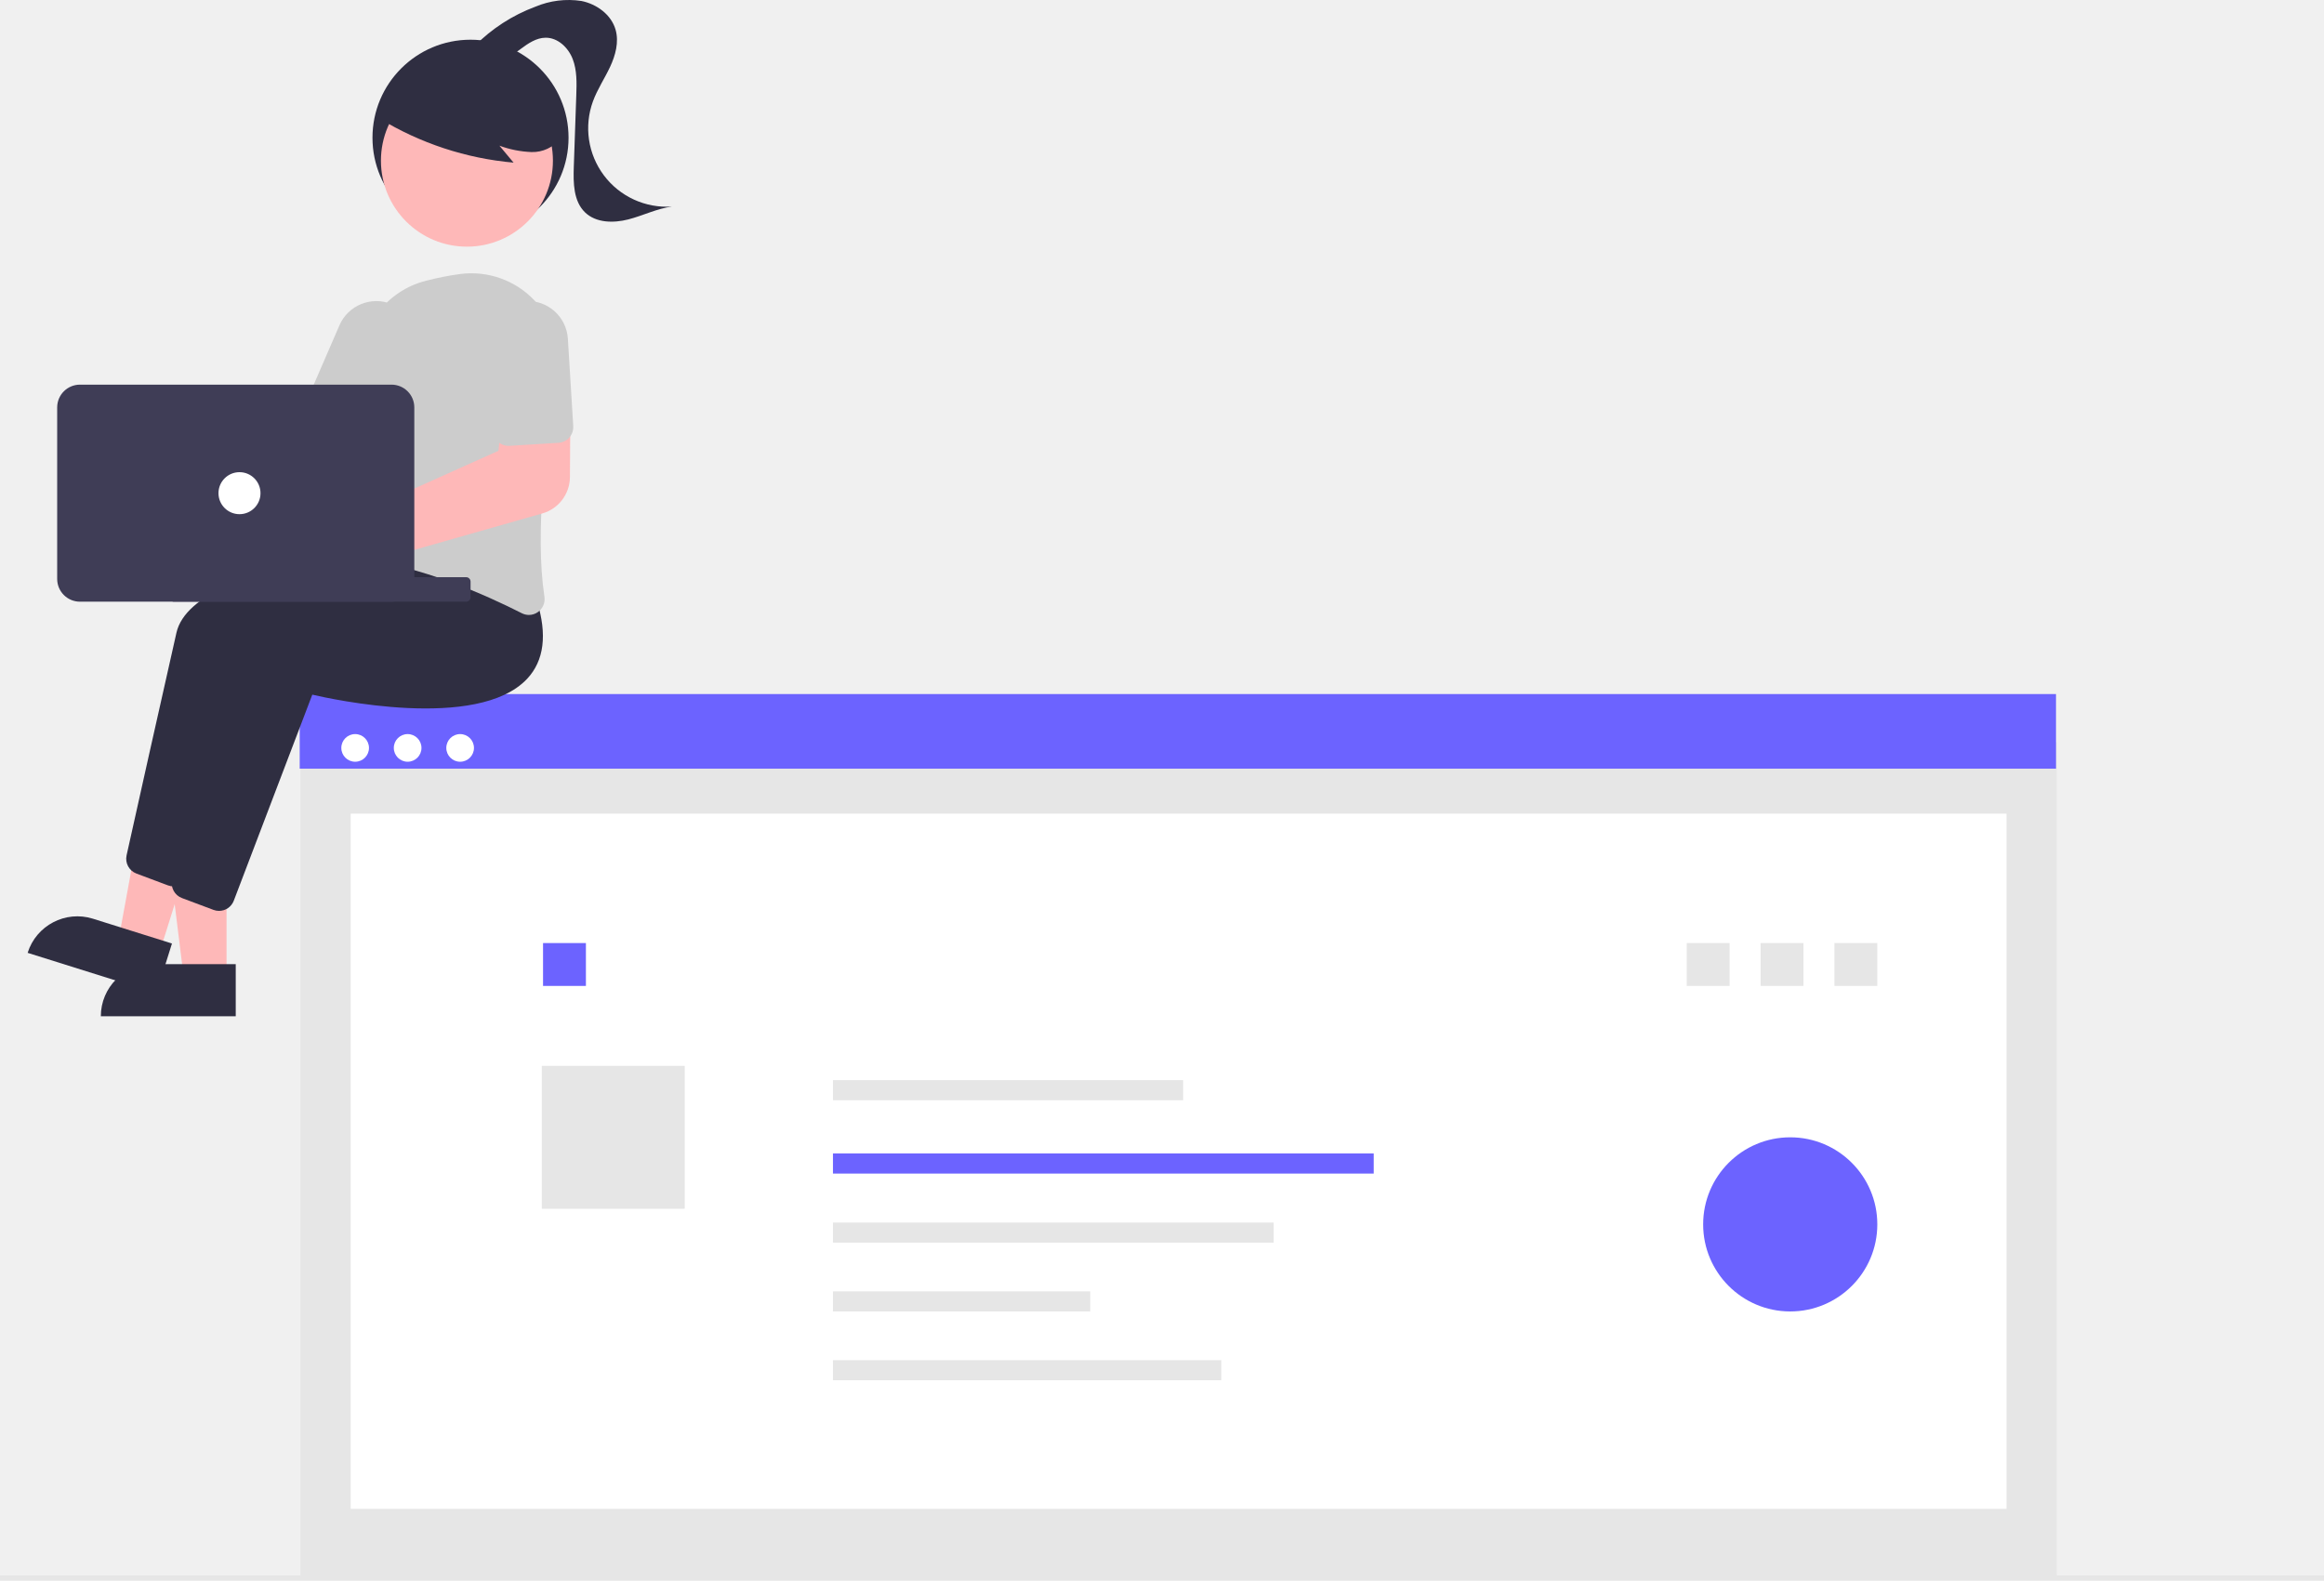
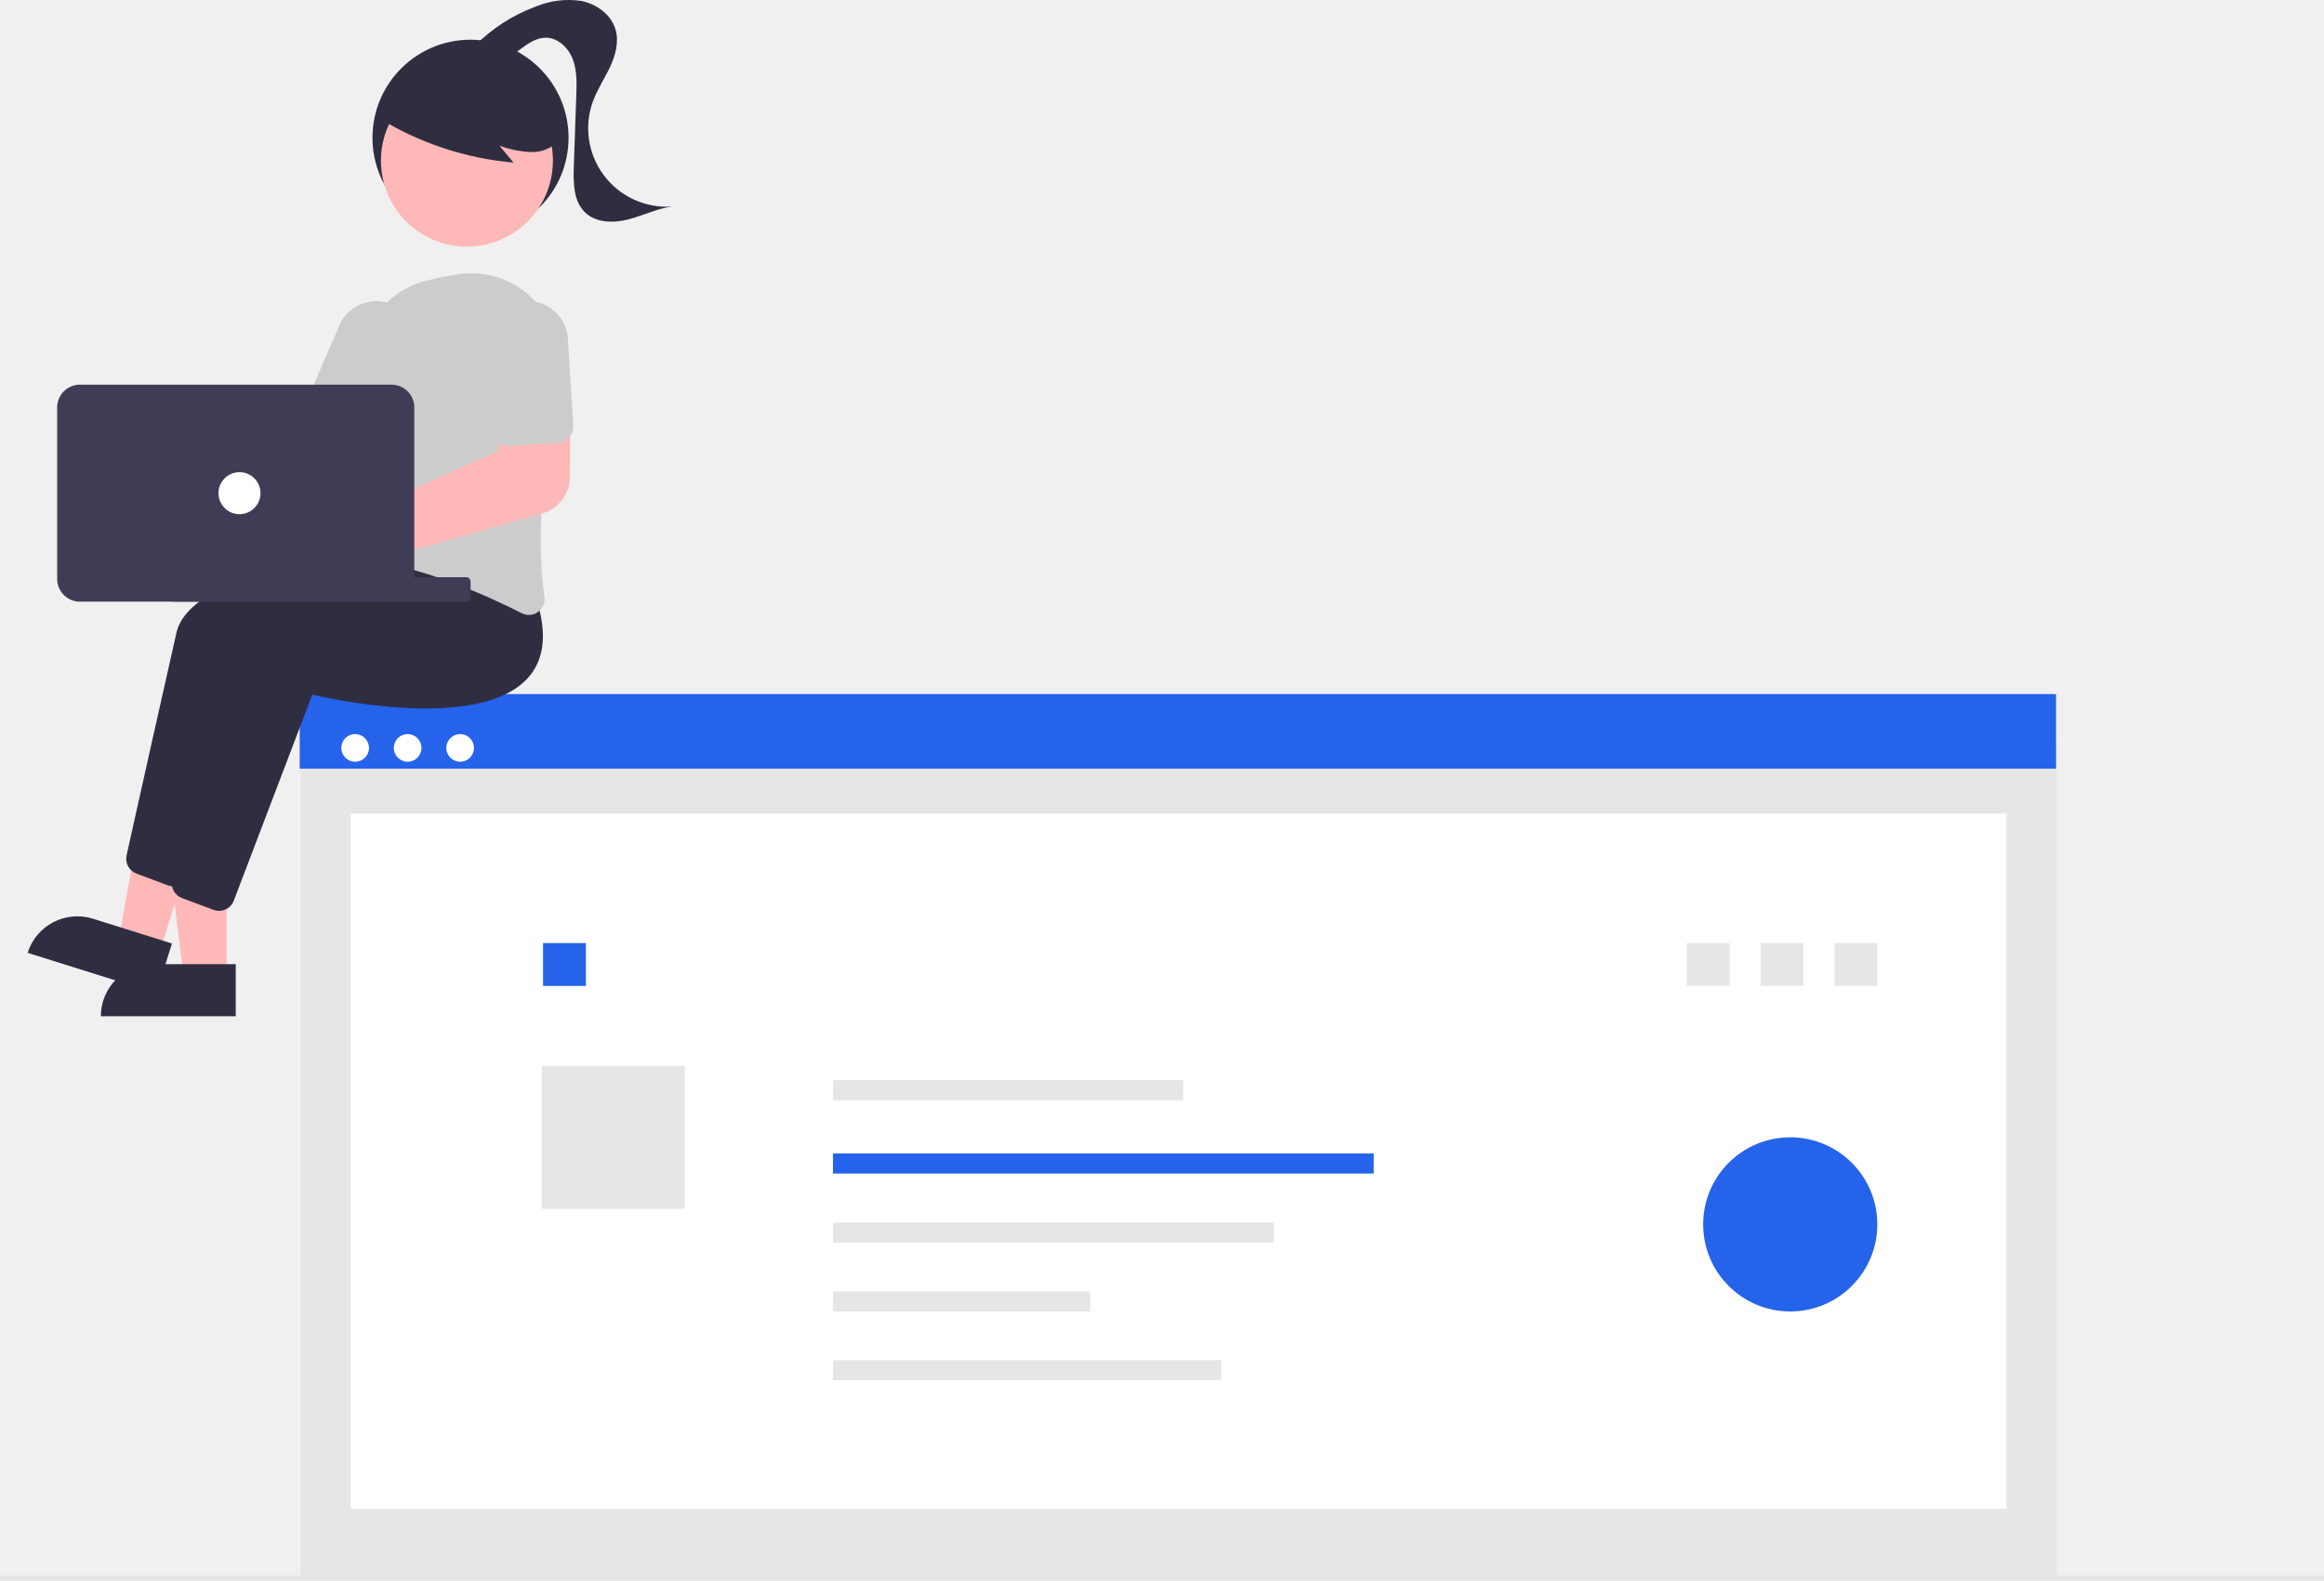
<svg xmlns="http://www.w3.org/2000/svg" id="a00b719f-590c-42c2-94d0-7f3bb3640666" data-name="Layer 1" width="931" height="633.235" viewBox="0 0 931 633.235">
  <g id="a2bfc056-849c-4ec6-91e1-f91319e9ec32" data-name="Group 41">
    <rect id="a3c1d3c4-4e90-4475-ab67-d6aa194b0cda" data-name="Rectangle 62" x="120.363" y="297.375" width="703.576" height="333.859" fill="#e6e6e6" />
    <rect id="e222743c-d215-4483-8b06-896263acb449" data-name="Rectangle 75" x="140.482" y="326.004" width="663.339" height="278.549" fill="#fff" />
    <rect id="a5e02001-7de0-497e-bd39-9bc4e3f553c3" data-name="Rectangle 76" x="675.712" y="377.851" width="17.177" height="17.177" fill="#e6e6e6" />
-     <rect id="a818f6b2-9049-4be6-858a-9eef7b067dda" data-name="Rectangle 77" x="217.543" y="377.851" width="17.177" height="17.177" fill="#6c63ff" />
+     <rect id="a818f6b2-9049-4be6-858a-9eef7b067dda" data-name="Rectangle 77" x="217.543" y="377.851" width="17.177" height="17.177" fill="#2563EB" />
    <rect id="e2dc3e68-3640-4751-a187-2d32846d30c0" data-name="Rectangle 78" x="217.046" y="427.053" width="57.258" height="57.258" fill="#e6e6e6" />
-     <rect id="a0ba3db0-8b31-4423-a256-2a0dc53933ae" data-name="Rectangle 80" x="120.063" y="278.086" width="703.576" height="29.89" fill="#6c63ff" />
+     <rect id="a0ba3db0-8b31-4423-a256-2a0dc53933ae" data-name="Rectangle 80" x="120.063" y="278.086" width="703.576" height="29.89" fill="#2563EB" />
    <circle id="bb2c25e8-a4f5-477f-938a-ba2f4a6c137d" data-name="Ellipse 90" cx="142.275" cy="299.662" r="5.54" fill="#fff" />
    <circle id="eb283697-d5f2-44f6-a11b-2e5adde2f565" data-name="Ellipse 91" cx="163.303" cy="299.662" r="5.54" fill="#fff" />
    <circle id="e7e312b6-8acc-452e-9cd4-4f6349f5007f" data-name="Ellipse 92" cx="184.332" cy="299.662" r="5.54" fill="#fff" />
    <rect id="a0963db8-a572-4a40-8f57-be0fd9c2d8c3" data-name="Rectangle 60" y="631.235" width="931" height="2" fill="#e6e6e6" />
    <rect id="b36c2a8e-a9be-4d37-810e-923692d19cdb" data-name="Rectangle 81" x="333.688" y="432.78" width="140.281" height="8.053" fill="#e6e6e6" />
-     <rect id="aa1d26da-49a8-41de-8cb5-b8f8184fe0ae" data-name="Rectangle 82" x="333.688" y="462.154" width="216.625" height="8.053" fill="#6c63ff" />
+     <rect id="aa1d26da-49a8-41de-8cb5-b8f8184fe0ae" data-name="Rectangle 82" x="333.688" y="462.154" width="216.625" height="8.053" fill="#2563EB" />
    <rect id="ac31809e-ecba-4f59-90db-296bd3050334" data-name="Rectangle 83" x="333.688" y="489.827" width="176.544" height="8.053" fill="#e6e6e6" />
    <rect id="b84288f0-dbbf-4761-bd75-4b898461b36c" data-name="Rectangle 84" x="333.688" y="517.398" width="103.064" height="8.053" fill="#e6e6e6" />
    <rect id="bd93c4e7-cb78-4a87-ab16-23d001bc2737" data-name="Rectangle 85" x="333.688" y="544.967" width="155.55" height="8.053" fill="#e6e6e6" />
    <rect id="bba4eb33-6fa2-4df7-a8d1-83644e8e5d67" data-name="Rectangle 88" x="705.296" y="377.851" width="17.177" height="17.177" fill="#e6e6e6" />
    <rect id="f2a4bb2b-ea4d-4e49-9a1a-d309a808d159" data-name="Rectangle 90" x="734.879" y="377.851" width="17.177" height="17.177" fill="#e6e6e6" />
-     <circle id="b03b494e-dda4-489e-89cd-b5d563742355" data-name="Ellipse 88" cx="717.171" cy="490.566" r="34.884" fill="#6c63ff" opacity="0.997" style="isolation:isolate" />
+     <circle id="b03b494e-dda4-489e-89cd-b5d563742355" data-name="Ellipse 88" cx="717.171" cy="490.566" r="34.884" fill="#2563EB" opacity="0.997" style="isolation:isolate" />
    <circle id="e6d27be5-fed8-4aaf-9e55-a91224dd363a" data-name="Ellipse 97" cx="188.489" cy="55.184" r="39.273" fill="#2f2e41" />
    <path id="fe6a134f-9064-47d4-b31c-90708736d4a8" data-name="Path 630" d="M225.253,524.592h-17.2l-8.181-66.326h25.379Z" transform="translate(-134.5 -133.3825)" fill="#feb8b8" />
    <path id="fa849e20-ba67-4278-81ee-d1167b7aa6dc" data-name="Path 631" d="M195.775,519.678h33.163v20.881H174.894a20.881,20.881,0,0,1,20.881-20.881Z" transform="translate(-134.5 -133.3825)" fill="#2f2e41" />
    <path id="a88ec020-2ed6-4a48-814f-7c14aebc27ac" data-name="Path 632" d="M198.41,514.995l-16.406-5.149,12.052-65.735,24.214,7.6Z" transform="translate(-134.5 -133.3825)" fill="#feb8b8" />
    <path id="b4b30a85-97bd-4362-a855-e6f58c99cba3" data-name="Path 633" d="M171.746,501.482l31.642,9.93-6.252,19.923-51.564-16.182A20.881,20.881,0,0,1,171.747,501.483h0Z" transform="translate(-134.5 -133.3825)" fill="#2f2e41" />
    <path id="f42c0410-8a39-47c2-9be6-23f0eea84aff" data-name="Path 634" d="M204.005,488.528a6.258,6.258,0,0,1-2.2-.4l-12.655-4.743a6.334,6.334,0,0,1-3.947-7.271c3.185-14.321,14.04-63.077,19.984-89.228,7.049-31.019,109.885-36.783,114.259-37.013l.36-.019,11.568,14.531c4.18,13.436,2.855,23.916-3.938,31.15-19.823,21.105-79.006,8.009-86.063,6.352l-31.455,82.577a6.33,6.33,0,0,1-5.91,4.064Z" transform="translate(-134.5 -133.3825)" fill="#2f2e41" />
    <path id="bb9232ec-2887-4985-b220-30c2c46adf62" data-name="Path 635" d="M222.239,498.346a6.255,6.255,0,0,1-2.2-.4l-12.651-4.744a6.333,6.333,0,0,1-3.947-7.271c3.185-14.321,14.04-63.077,19.984-89.228,7.049-31.019,109.885-36.783,114.259-37.013l.36-.019,11.564,14.535c4.18,13.436,2.855,23.916-3.938,31.15-19.822,21.1-79.006,8.009-86.063,6.351l-31.459,82.574a6.33,6.33,0,0,1-5.91,4.064Z" transform="translate(-134.5 -133.3825)" fill="#2f2e41" />
    <path id="bf752b52-878a-4c47-8a02-c5dd3ca125d0" data-name="Path 636" d="M185.638,296.338a14.799,14.799,0,0,1,1.241,1.966l69.178,7.288,9.96-13.654,22.569,12.335-19.559,33.132-84.841-21.632a14.722,14.722,0,1,1,1.454-19.436Z" transform="translate(-134.5 -133.3825)" fill="#feb8b8" />
    <path id="ae95fee3-8471-4436-bacf-47da3ee4edce" data-name="Path 637" d="M346.397,379.771a6.314,6.314,0,0,1-2.875-.7c-13.833-7.034-40.769-19.215-65.747-21.764a6.161,6.161,0,0,1-4.342-2.454,6.338,6.338,0,0,1-1.169-4.924c2.254-12.477,7.424-44.249,6.758-69.712a34.5,34.5,0,0,1,26.063-34.319h0a112.014,112.014,0,0,1,13.9-2.741,34.779,34.779,0,0,1,38.655,40.342c-4.454,26.388-8.945,63.244-5.042,88.972a6.322,6.322,0,0,1-2.551,6.1A6.213,6.213,0,0,1,346.397,379.771Z" transform="translate(-134.5 -133.3825)" fill="#ccc" />
    <path id="f8a5325a-7268-4362-a255-60631c9bfca5" data-name="Path 638" d="M280.303,312.652a6.314,6.314,0,0,1-2.506-.523l-18.021-7.8a6.319,6.319,0,0,1-3.285-8.3l13.93-32.179a16.13,16.13,0,1,1,29.697,12.602q-.045.106-.092.212l-13.93,32.18A6.328,6.328,0,0,1,280.303,312.652Z" transform="translate(-134.5 -133.3825)" fill="#ccc" />
    <circle id="e89a297e-1488-4b62-b167-7800139de88b" data-name="Ellipse 98" cx="187.054" cy="64.377" r="34.45" fill="#feb8b8" />
    <path id="bfc7d311-3606-4cd9-8309-fa0ce7944c94" data-name="Path 639" d="M286.484,180.831a124.255,124.255,0,0,0,53.757,17.713l-5.667-6.789a41.638,41.638,0,0,0,12.863,2.554,14.087,14.087,0,0,0,11.483-5.375,13.1,13.1,0,0,0,.877-12.1,24.816,24.816,0,0,0-7.807-9.763,46.482,46.482,0,0,0-43.263-7.732,27.779,27.779,0,0,0-12.922,8.289c-3.266,4.029-9.553,7.619-7.881,12.528Z" transform="translate(-134.5 -133.3825)" fill="#2f2e41" />
    <path id="ec73fef4-50dc-4543-9636-3b24ac170308" data-name="Path 640" d="M324.634,151.81a66.918,66.918,0,0,1,24.345-15.747,34.253,34.253,0,0,1,18.443-2.289c6.153,1.238,11.971,5.494,13.688,11.531,1.4,4.936-.046,10.251-2.224,14.9s-5.086,8.956-6.848,13.776a31.441,31.441,0,0,0,31.638,42.163c-6.045.811-11.617,3.652-17.526,5.163s-12.883,1.41-17.274-2.824c-4.646-4.479-4.739-11.761-4.514-18.21l1-28.762c.17-4.889.316-9.935-1.448-14.5s-5.954-8.56-10.846-8.518c-3.708.031-6.989,2.278-9.963,4.493s-6.121,4.578-9.814,4.908-7.91-2.4-7.634-6.1" transform="translate(-134.5 -133.3825)" fill="#2f2e41" />
    <path id="ba6ab2e4-b23b-4027-ba52-bbc91f9115f8" data-name="Path 641" d="M263.635,370.921a15.435,15.435,0,1,1,5.95-29.685h0a14.841,14.841,0,0,1,1.839.932l62.755-28.171,1.763-17.02,27.051-.724-.179,28.335a15.26,15.26,0,0,1-11.027,14.509l-73.385,20.885a14.455,14.455,0,0,1-.5,1.429,15.492,15.492,0,0,1-14.26,9.509Z" transform="translate(-134.5 -133.3825)" fill="#feb8b8" />
    <path id="b13d6e0f-103e-49e8-b98c-f9f1d84e31ae" data-name="Path 642" d="M360.702,310.136a6.305,6.305,0,0,1-2.471.668l-19.6,1.205a6.319,6.319,0,0,1-6.687-5.912l-2.151-35a16.13,16.13,0,0,1,32.2-1.981l2.152,35a6.327,6.327,0,0,1-3.441,6.02Z" transform="translate(-134.5 -133.3825)" fill="#ccc" />
    <rect id="ef169b54-99b1-4807-9c68-842c3cbd65db" data-name="Rectangle 91" x="67.888" y="231.258" width="120.625" height="9.818" rx="1.778" fill="#3f3d56" />
    <path id="ba69314c-00f4-451f-ada7-fcdfd2edc53a" data-name="Path 643" d="M157.405,365.343v-68.729a9.128,9.128,0,0,1,9.117-9.117H291.355a9.127,9.127,0,0,1,9.117,9.117v68.729a9.127,9.127,0,0,1-9.117,9.117H166.522A9.128,9.128,0,0,1,157.405,365.343Z" transform="translate(-134.5 -133.3825)" fill="#3f3d56" />
    <circle id="bf28e027-707c-49c1-b6c0-ef0059b61f2f" data-name="Ellipse 99" cx="95.94" cy="197.599" r="8.416" fill="#fff" />
  </g>
</svg>
